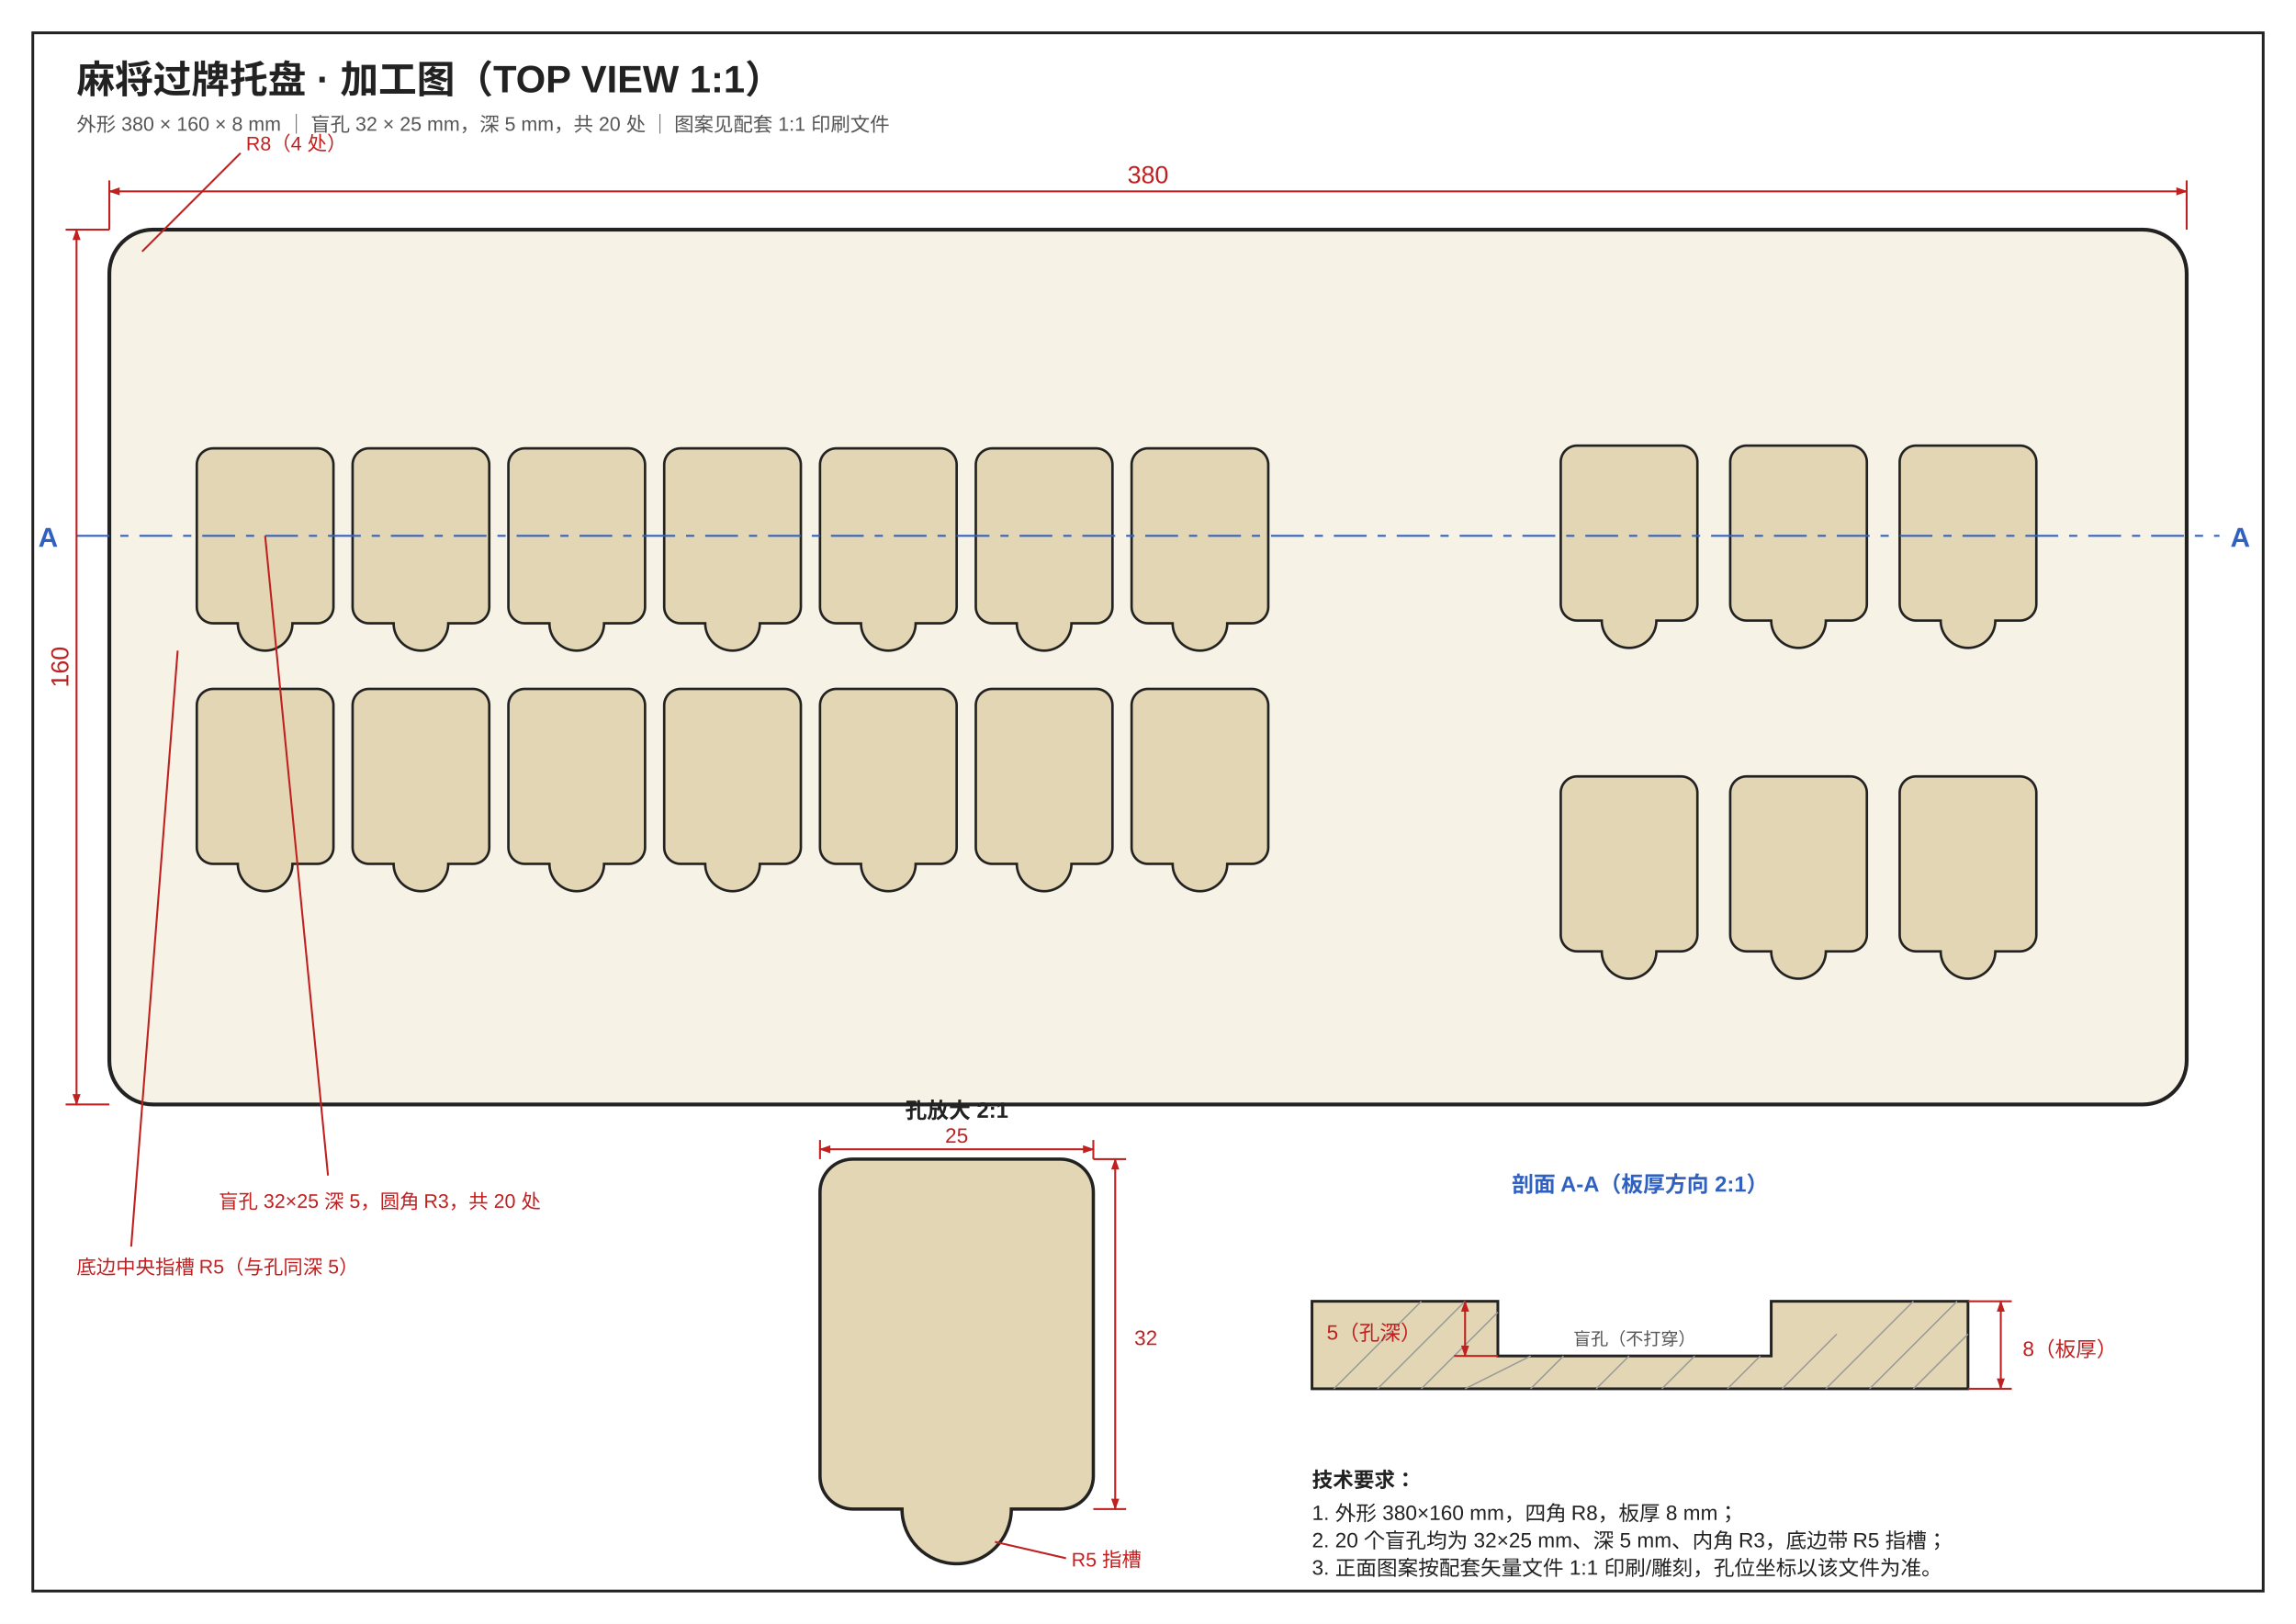
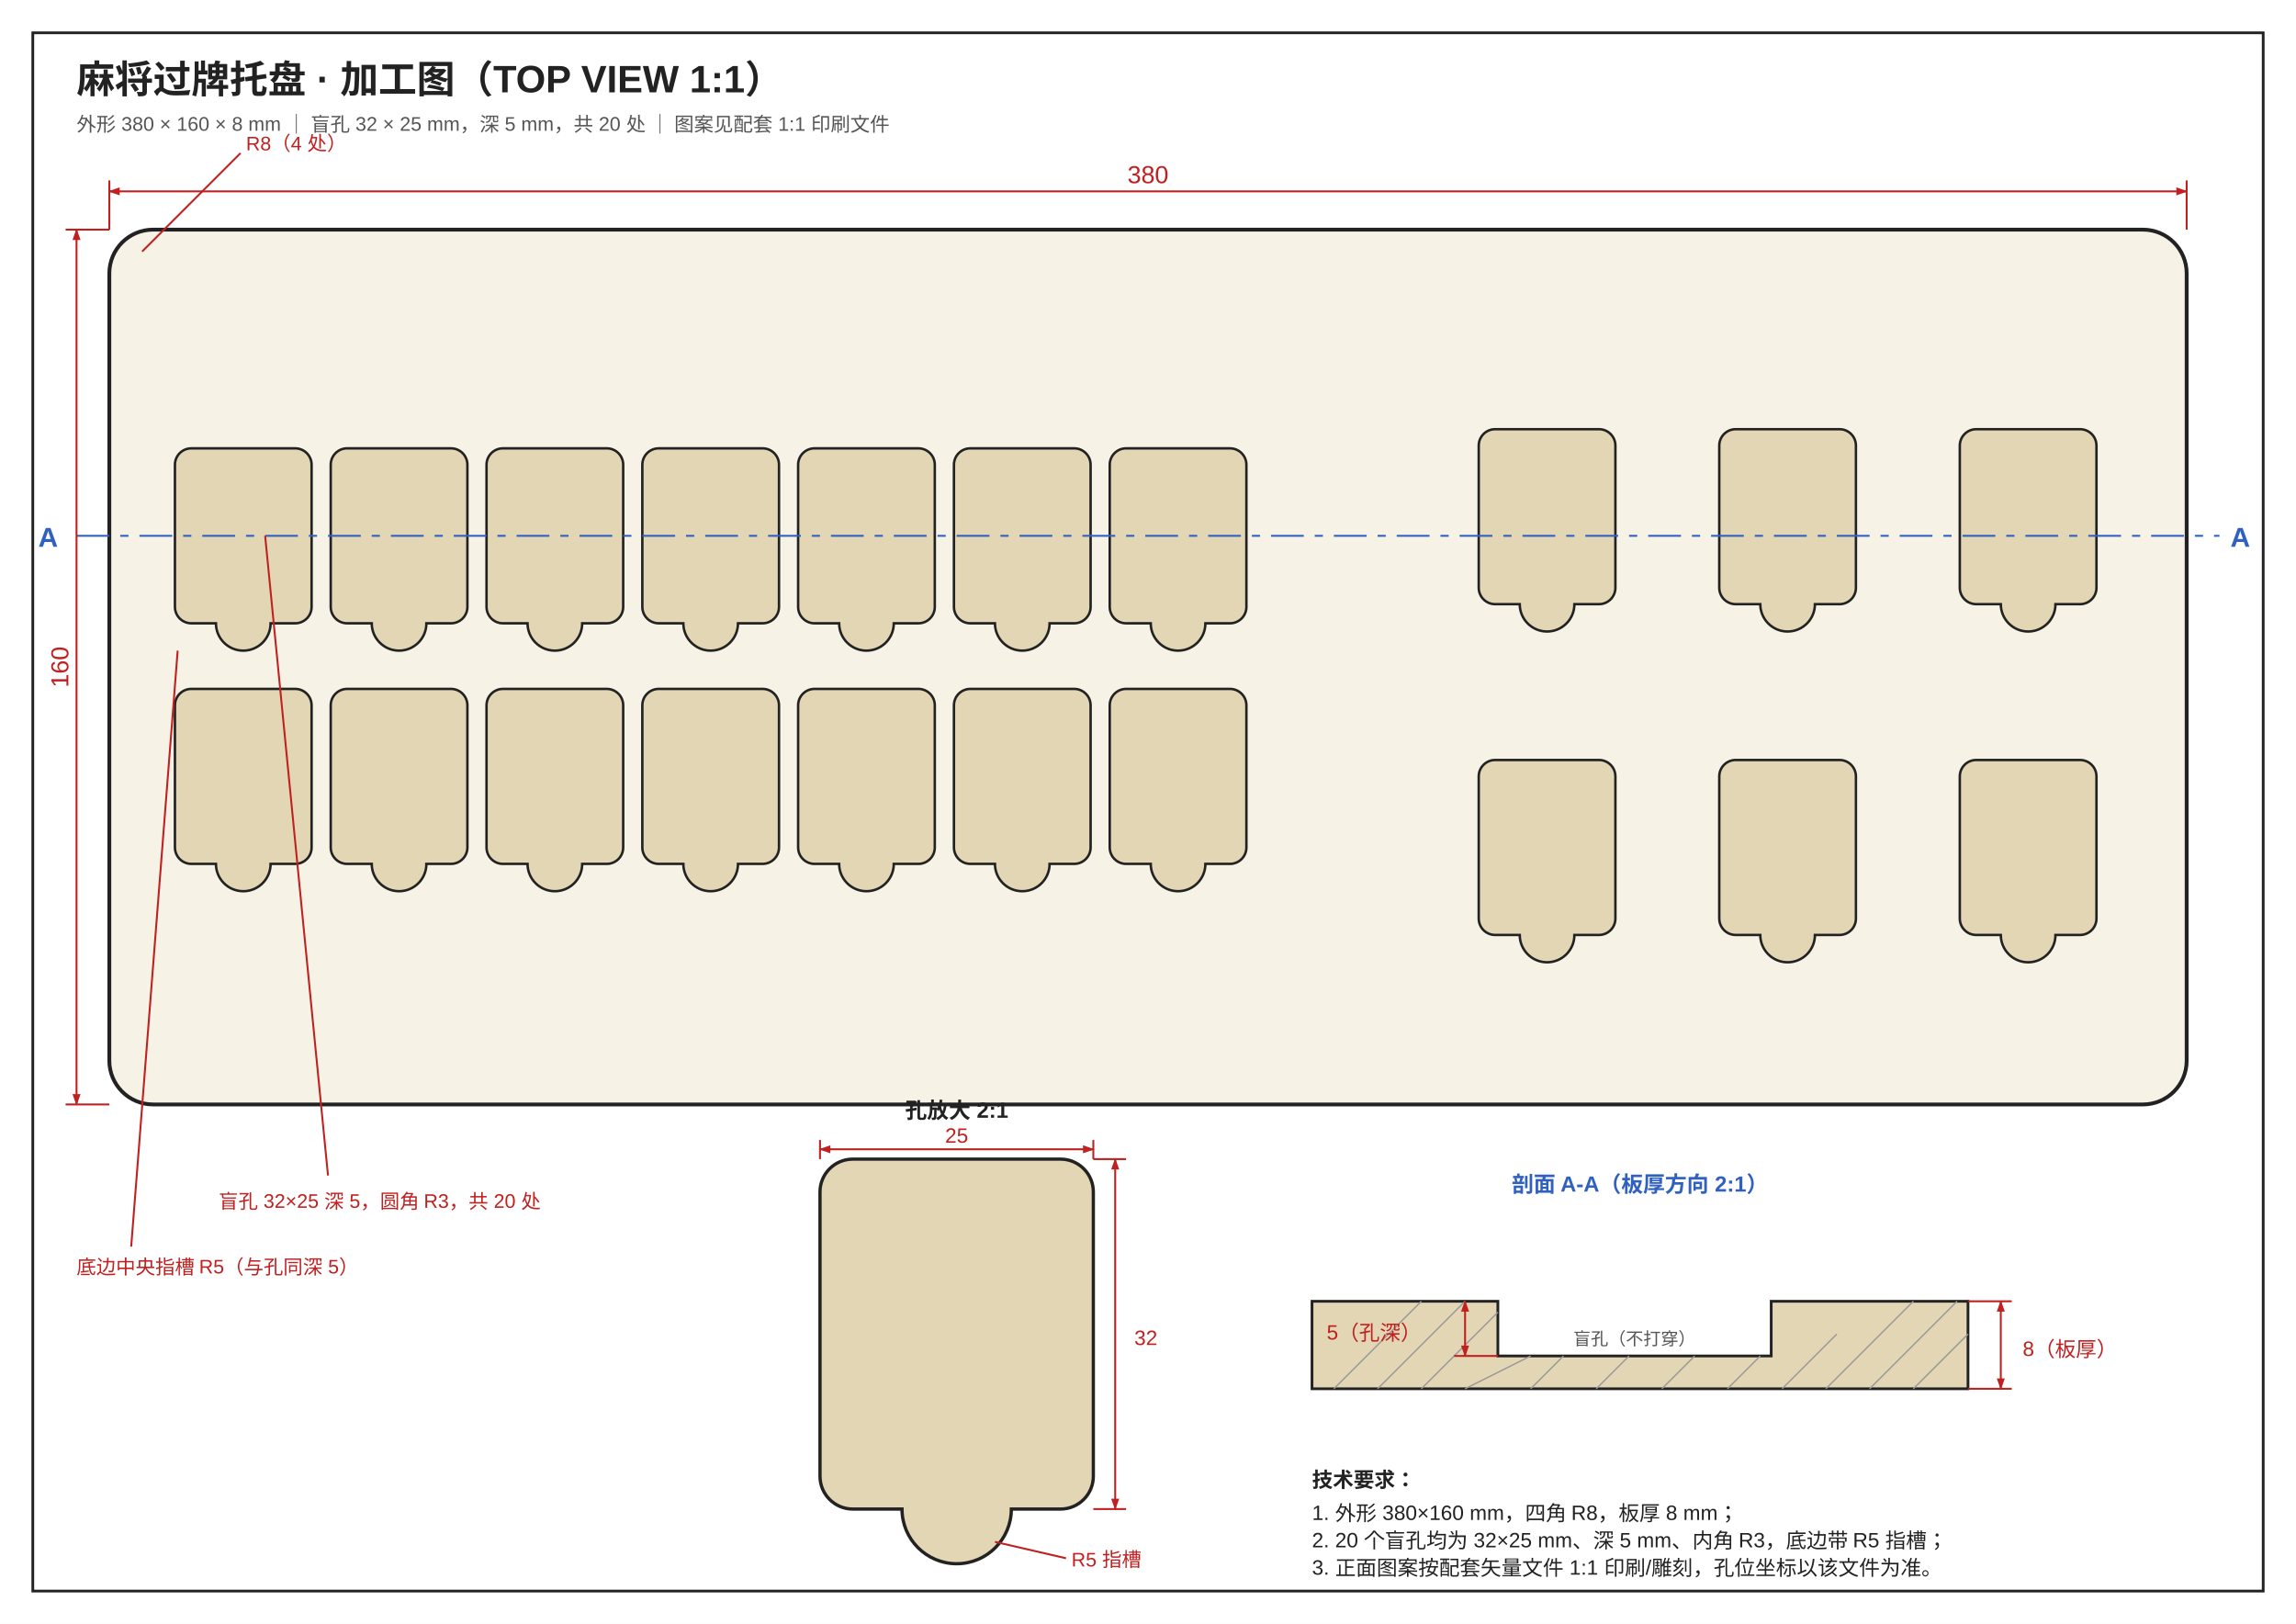
<svg xmlns="http://www.w3.org/2000/svg" xmlns:xlink="http://www.w3.org/1999/xlink" width="420mm" height="297mm" viewBox="0 0 420 297" font-family="'Microsoft YaHei', Arial, sans-serif">
  <defs>
    <path id="hole" d="M 3,0 H 22 A 3 3 0 0 1 25,3 V 29 A 3 3 0 0 1 22,32 H 17.5 A 5 5 0 0 1 7.5,32 H 3 A 3 3 0 0 1 0,29 V 3 A 3 3 0 0 1 3,0 Z" />
    <marker id="dim" viewBox="0 0 10 10" refX="9" refY="5" markerWidth="6" markerHeight="6" orient="auto-start-reverse">
      <path d="M 0 1.5 L 10 5 L 0 8.5 z" fill="#c02020" />
    </marker>
  </defs>
  <rect x="0" y="0" width="420" height="297" fill="#ffffff" />
  <rect x="6" y="6" width="408" height="285" fill="none" stroke="#222" stroke-width="0.5" />
  <text x="14" y="17" font-size="7" font-weight="bold" fill="#222">麻将过牌托盘 · 加工图（TOP VIEW 1:1）</text>
  <text x="14" y="24" font-size="3.6" fill="#555">外形 380 × 160 × 8 mm ｜ 盲孔 32 × 25 mm，深 5 mm，共 20 处 ｜ 图案见配套 1:1 印刷文件</text>
  <g transform="translate(20,42)">
    <rect x="0" y="0" width="380" height="160" rx="8" fill="#f7f2e6" stroke="#222" stroke-width="0.7" />
    <g fill="#e3d6b4" stroke="#222" stroke-width="0.45">
-       <use xlink:href="#hole" x="16" y="40" />
-       <use xlink:href="#hole" x="44.5" y="40" />
-       <use xlink:href="#hole" x="73" y="40" />
-       <use xlink:href="#hole" x="101.5" y="40" />
-       <use xlink:href="#hole" x="130" y="40" />
-       <use xlink:href="#hole" x="158.5" y="40" />
-       <use xlink:href="#hole" x="187" y="40" />
-       <use xlink:href="#hole" x="16" y="84" />
-       <use xlink:href="#hole" x="44.5" y="84" />
-       <use xlink:href="#hole" x="73" y="84" />
-       <use xlink:href="#hole" x="101.5" y="84" />
-       <use xlink:href="#hole" x="130" y="84" />
-       <use xlink:href="#hole" x="158.5" y="84" />
-       <use xlink:href="#hole" x="187" y="84" />
-       <use xlink:href="#hole" x="265.5" y="39.5" />
-       <use xlink:href="#hole" x="296.5" y="39.5" />
-       <use xlink:href="#hole" x="327.5" y="39.5" />
-       <use xlink:href="#hole" x="265.5" y="100" />
-       <use xlink:href="#hole" x="296.5" y="100" />
-       <use xlink:href="#hole" x="327.5" y="100" />
+       <use xlink:href="#hole" x="12" y="40" />
+       <use xlink:href="#hole" x="40.5" y="40" />
+       <use xlink:href="#hole" x="69" y="40" />
+       <use xlink:href="#hole" x="97.5" y="40" />
+       <use xlink:href="#hole" x="126" y="40" />
+       <use xlink:href="#hole" x="154.5" y="40" />
+       <use xlink:href="#hole" x="183" y="40" />
+       <use xlink:href="#hole" x="12" y="84" />
+       <use xlink:href="#hole" x="40.5" y="84" />
+       <use xlink:href="#hole" x="69" y="84" />
+       <use xlink:href="#hole" x="97.5" y="84" />
+       <use xlink:href="#hole" x="126" y="84" />
+       <use xlink:href="#hole" x="154.5" y="84" />
+       <use xlink:href="#hole" x="183" y="84" />
+       <use xlink:href="#hole" x="250.5" y="36.5" />
+       <use xlink:href="#hole" x="294.5" y="36.5" />
+       <use xlink:href="#hole" x="338.5" y="36.5" />
+       <use xlink:href="#hole" x="250.5" y="97" />
+       <use xlink:href="#hole" x="294.5" y="97" />
+       <use xlink:href="#hole" x="338.5" y="97" />
    </g>
    <line x1="-6" y1="56" x2="386" y2="56" stroke="#3060c0" stroke-width="0.35" stroke-dasharray="6 2 1.5 2" />
    <text x="-13" y="58" font-size="5" font-weight="bold" fill="#3060c0">A</text>
    <text x="388" y="58" font-size="5" font-weight="bold" fill="#3060c0">A</text>
  </g>
  <g stroke="#c02020" stroke-width="0.35" fill="none">
    <line x1="20" y1="42" x2="20" y2="33" />
    <line x1="400" y1="42" x2="400" y2="33" />
    <line x1="20" y1="35" x2="400" y2="35" marker-start="url(#dim)" marker-end="url(#dim)" />
  </g>
  <text x="210" y="33.5" font-size="4.5" fill="#c02020" text-anchor="middle">380</text>
  <g stroke="#c02020" stroke-width="0.35" fill="none">
    <line x1="20" y1="42" x2="12" y2="42" />
    <line x1="20" y1="202" x2="12" y2="202" />
    <line x1="14" y1="42" x2="14" y2="202" marker-start="url(#dim)" marker-end="url(#dim)" />
  </g>
  <text x="12.5" y="122" font-size="4.5" fill="#c02020" text-anchor="middle" transform="rotate(-90 12.5 122)">160</text>
  <g stroke="#c02020" stroke-width="0.35" fill="none">
    <line x1="26" y1="46" x2="44" y2="28" />
  </g>
  <text x="45" y="27.5" font-size="3.6" fill="#c02020">R8（4 处）</text>
  <g stroke="#c02020" stroke-width="0.35" fill="none">
    <line x1="48.5" y1="98" x2="60" y2="215" />
  </g>
  <text x="40" y="221" font-size="3.6" fill="#c02020">盲孔 32×25 深 5，圆角 R3，共 20 处</text>
  <g stroke="#c02020" stroke-width="0.35" fill="none">
    <line x1="32.5" y1="119" x2="24" y2="228" />
  </g>
  <text x="14" y="233" font-size="3.6" fill="#c02020">底边中央指槽 R5（与孔同深 5）</text>
  <g transform="translate(150,212)">
    <text x="25" y="-7.5" font-size="4" font-weight="bold" fill="#222" text-anchor="middle">孔放大 2:1</text>
    <g transform="scale(2)" fill="#e3d6b4" stroke="#222" stroke-width="0.3">
      <use xlink:href="#hole" x="0" y="0" />
    </g>
    <g stroke="#c02020" stroke-width="0.35" fill="none">
      <line x1="0" y1="0" x2="0" y2="-3.5" />
      <line x1="50" y1="0" x2="50" y2="-3.5" />
      <line x1="0" y1="-1.8" x2="50" y2="-1.8" marker-start="url(#dim)" marker-end="url(#dim)" />
      <line x1="50" y1="0" x2="56" y2="0" />
      <line x1="50" y1="64" x2="56" y2="64" />
      <line x1="54" y1="0" x2="54" y2="64" marker-start="url(#dim)" marker-end="url(#dim)" />
      <line x1="32" y1="70" x2="45" y2="73" />
    </g>
    <text x="25" y="-3" font-size="3.8" fill="#c02020" text-anchor="middle">25</text>
    <text x="57.5" y="34" font-size="3.8" fill="#c02020">32</text>
    <text x="46" y="74.5" font-size="3.6" fill="#c02020">R5 指槽</text>
  </g>
  <g transform="translate(240,238)">
    <text x="60" y="-20" font-size="4" font-weight="bold" fill="#3060c0" text-anchor="middle">剖面 A-A（板厚方向 2:1）</text>
    <path d="M 0,0 H 34 V 10 H 84 V 0 H 120 V 16 H 0 Z" fill="#e3d6b4" stroke="#222" stroke-width="0.5" />
    <line x1="0" y1="0" x2="120" y2="16" stroke="none" />
    <g stroke="#999" stroke-width="0.25">
      <line x1="4" y1="16" x2="20" y2="0" />
      <line x1="12" y1="16" x2="28" y2="0" />
      <line x1="20" y1="16" x2="34" y2="2" />
      <line x1="28" y1="16" x2="40" y2="10" />
      <line x1="40" y1="16" x2="46" y2="10" />
      <line x1="52" y1="16" x2="58" y2="10" />
      <line x1="64" y1="16" x2="70" y2="10" />
      <line x1="76" y1="16" x2="82" y2="10" />
      <line x1="86" y1="16" x2="96" y2="6" />
      <line x1="94" y1="16" x2="110" y2="0" />
      <line x1="102" y1="16" x2="118" y2="0" />
      <line x1="110" y1="16" x2="120" y2="6" />
    </g>
    <g stroke="#c02020" stroke-width="0.35" fill="none">
      <line x1="120" y1="0" x2="128" y2="0" />
      <line x1="120" y1="16" x2="128" y2="16" />
      <line x1="126" y1="0" x2="126" y2="16" marker-start="url(#dim)" marker-end="url(#dim)" />
      <line x1="34" y1="10" x2="26" y2="10" />
      <line x1="28" y1="0" x2="28" y2="10" marker-start="url(#dim)" marker-end="url(#dim)" />
    </g>
    <text x="130" y="10" font-size="3.8" fill="#c02020">8（板厚）</text>
    <text x="20" y="7" font-size="3.8" fill="#c02020" text-anchor="end">5（孔深）</text>
    <text x="59" y="8" font-size="3.2" fill="#555" text-anchor="middle">盲孔（不打穿）</text>
  </g>
  <g font-size="3.8" fill="#222">
    <text x="240" y="272" font-weight="bold">技术要求：</text>
    <text x="240" y="278">1. 外形 380×160 mm，四角 R8，板厚 8 mm；</text>
    <text x="240" y="283">2. 20 个盲孔均为 32×25 mm、深 5 mm、内角 R3，底边带 R5 指槽；</text>
    <text x="240" y="288">3. 正面图案按配套矢量文件 1:1 印刷/雕刻，孔位坐标以该文件为准。</text>
  </g>
</svg>
